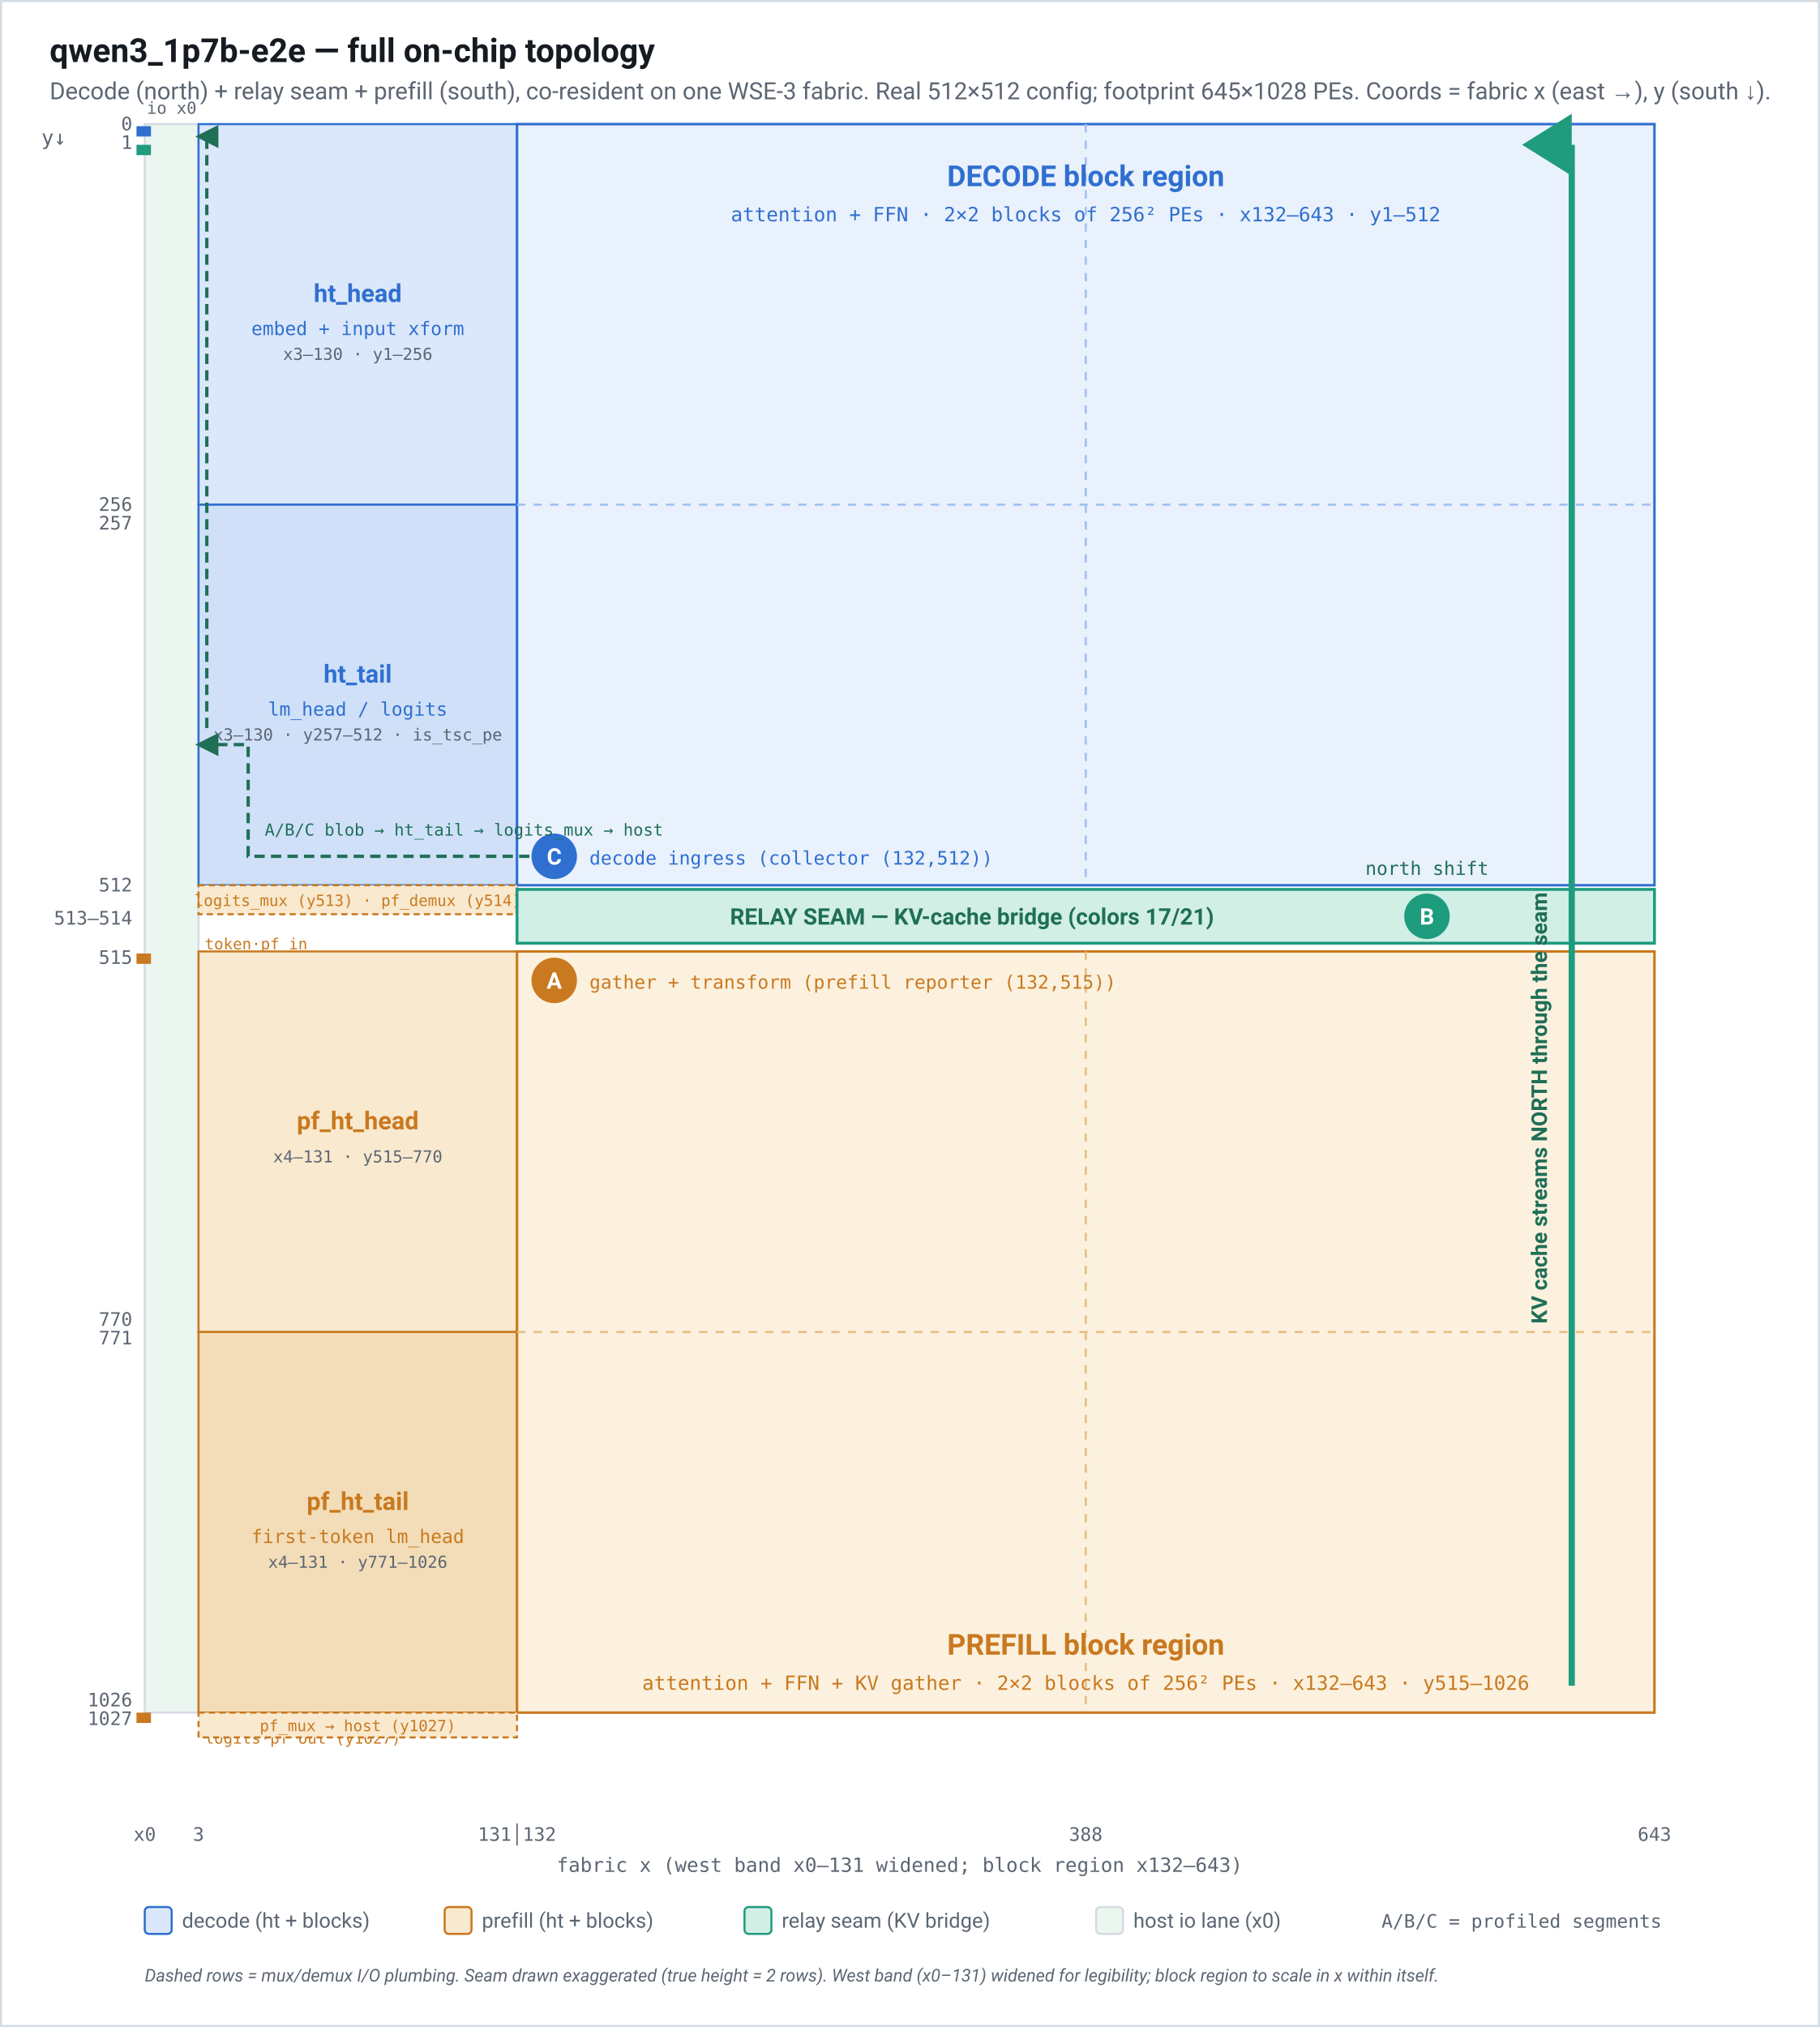
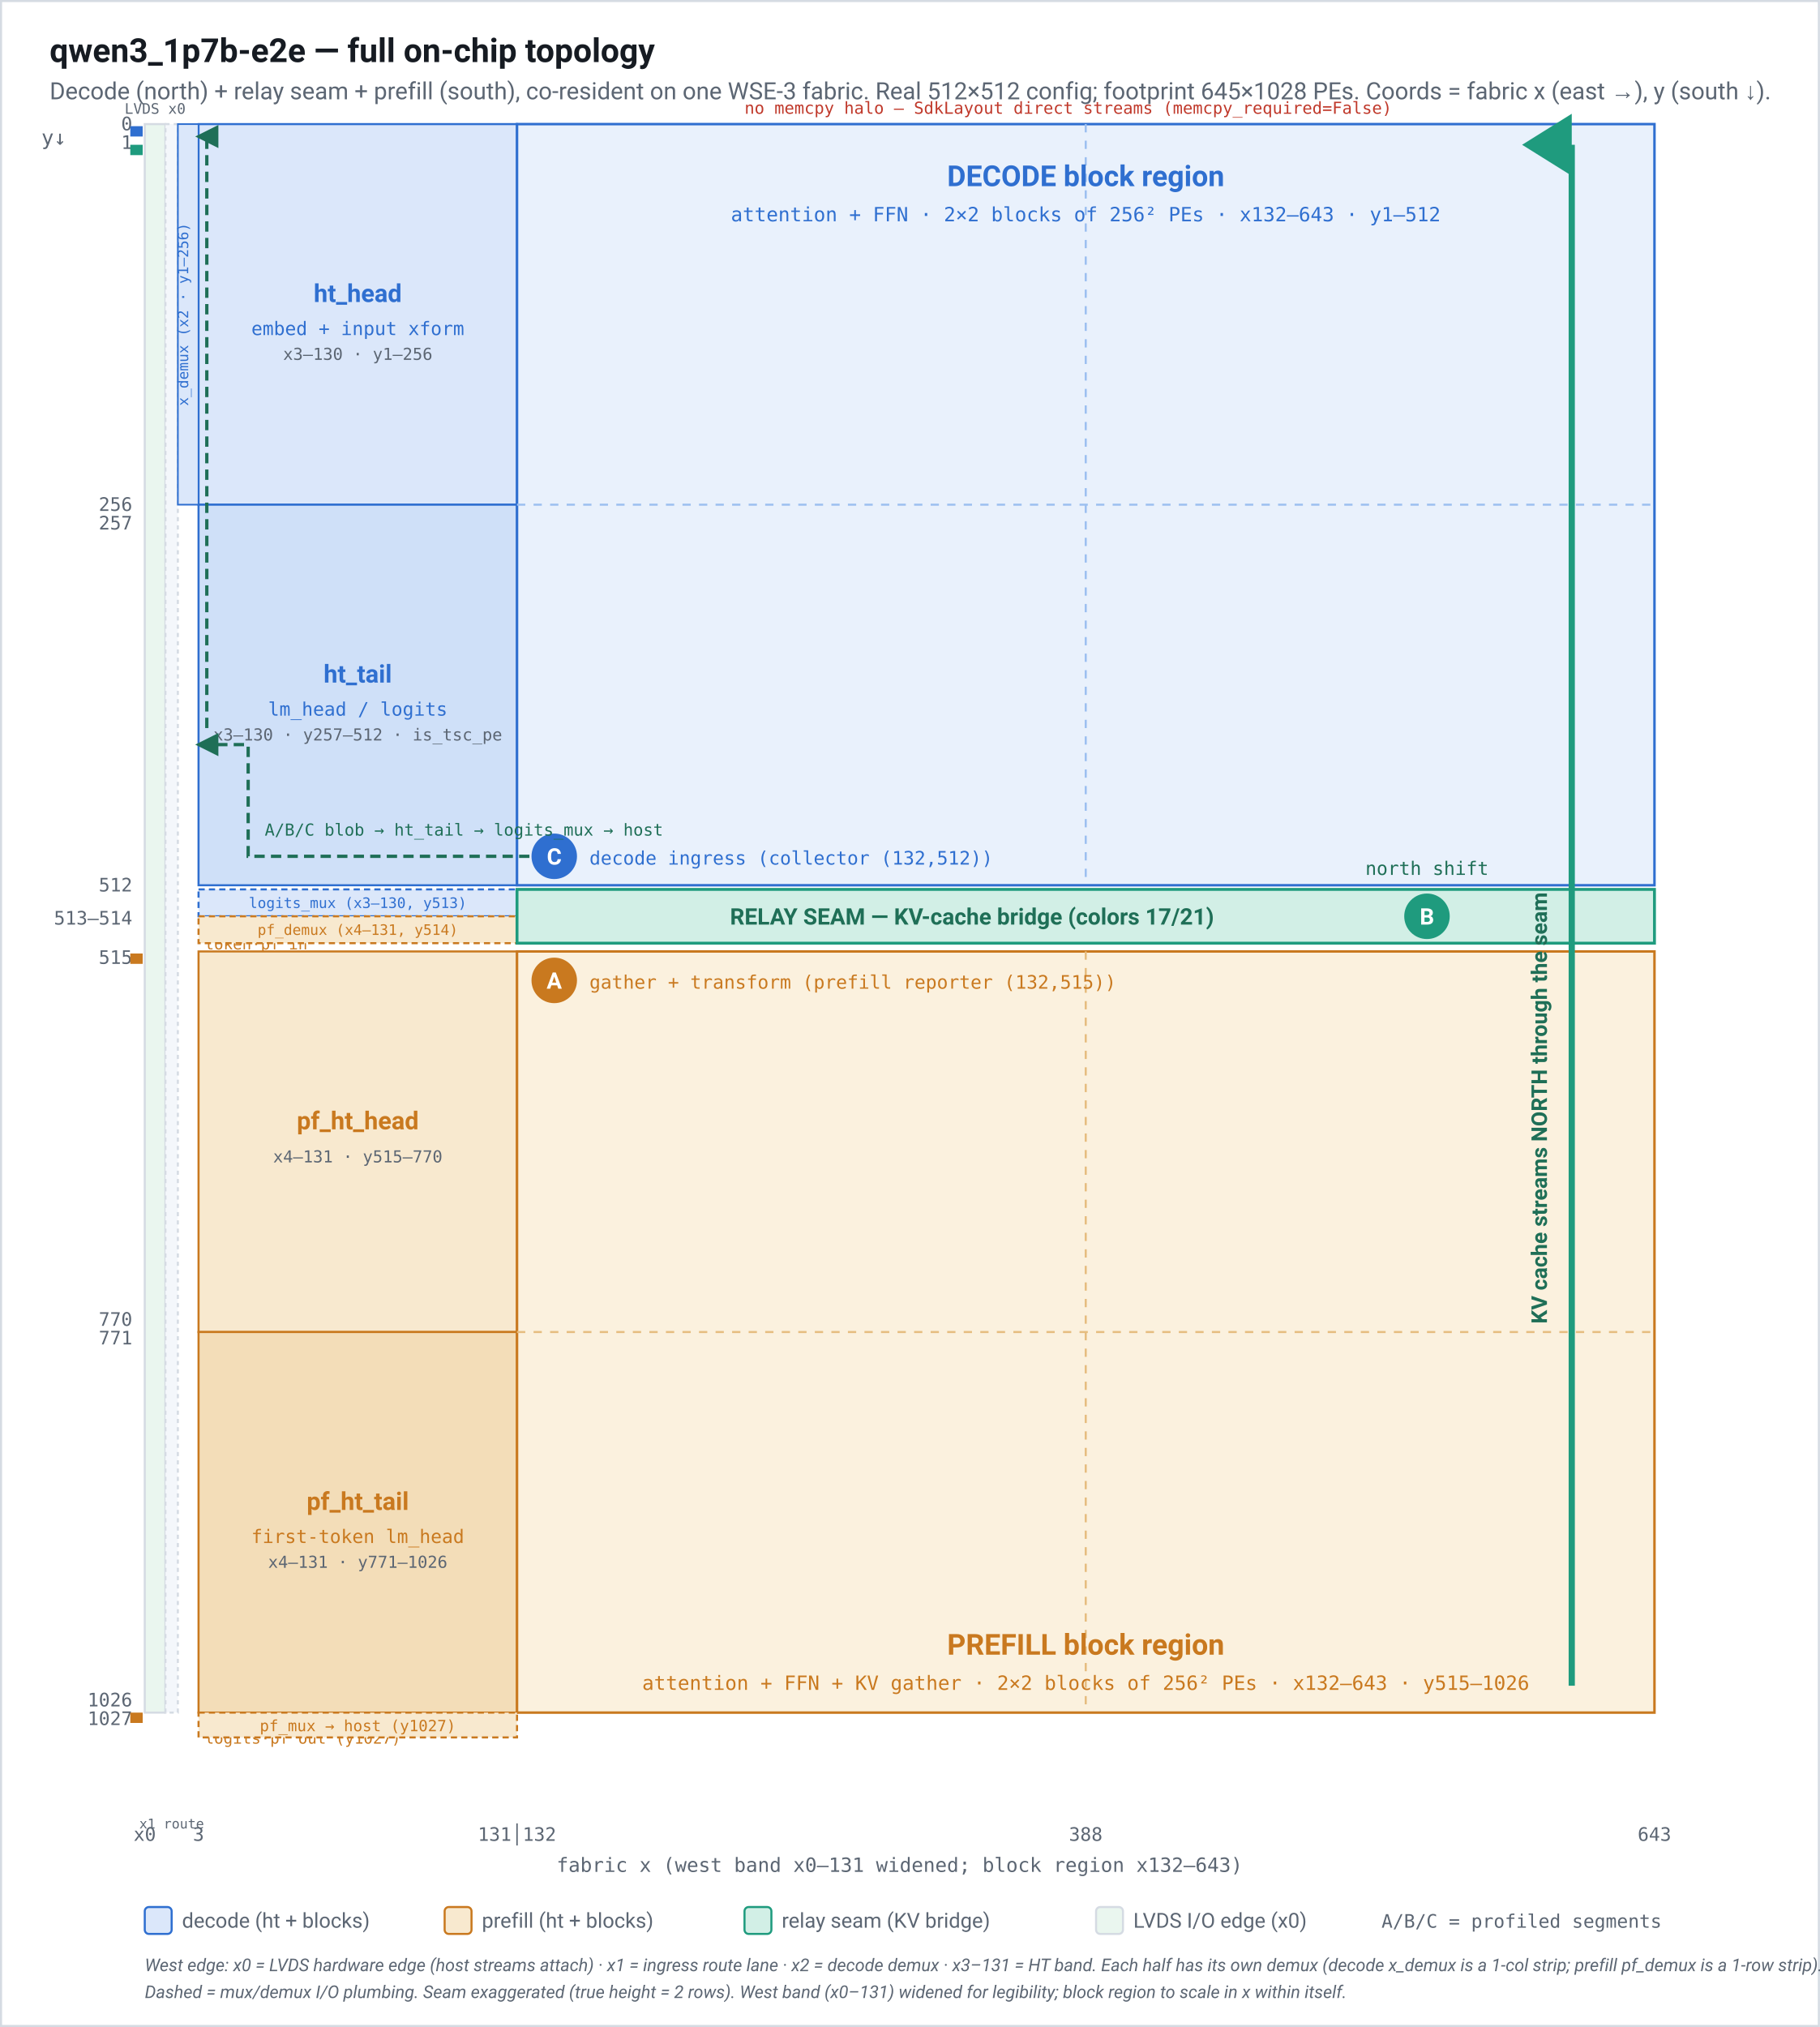
<svg xmlns="http://www.w3.org/2000/svg" viewBox="0 0 880 980" font-family="ui-sans-serif,system-ui,Segoe UI,Roboto,Arial,sans-serif">
  <defs>
    <marker id="kv" markerWidth="12" markerHeight="12" refX="6" refY="9" orient="auto">
      <path d="M1,9 L6,1 L11,9 Z" fill="#1f9b7e" />
    </marker>
    <marker id="ar" markerWidth="10" markerHeight="10" refX="7" refY="5" orient="auto">
      <path d="M1,1 L8,5 L1,9 Z" fill="#e0453f" />
    </marker>
    <marker id="hg" markerWidth="9" markerHeight="9" refX="7" refY="4.5" orient="auto">
      <path d="M1,1 L8,4.5 L1,8 Z" fill="#1f6f57" />
    </marker>
  </defs>
  <rect x="0" y="0" width="880" height="980" fill="#ffffff" />
  <rect x="0.5" y="0.5" width="879" height="979" fill="none" stroke="#d5dbe3" />
  <text x="24" y="30" font-size="16" font-weight="700" fill="#161b22">qwen3_1p7b-e2e — full on-chip topology</text>
  <text x="24" y="48" font-size="11.5" fill="#5c6673">Decode (north) + relay seam + prefill (south), co-resident on one WSE-3 fabric. Real 512×512 config; footprint 645×1028 PEs. Coords = fabric x (east →), y (south ↓).</text>
  <text x="20" y="70" font-size="10" fill="#5c6673" font-family="ui-monospace,Menlo,Consolas,monospace">y↓</text>
  <g font-family="ui-monospace,Menlo,Consolas,monospace" font-size="9" fill="#5c6673" text-anchor="end">
    <text x="64" y="63">0</text>
    <text x="64" y="72">1</text>
    <text x="64" y="247">256</text>
    <text x="64" y="256">257</text>
    <text x="64" y="431">512</text>
    <text x="64" y="447">513–514</text>
    <text x="64" y="466">515</text>
    <text x="64" y="641">770</text>
    <text x="64" y="650">771</text>
    <text x="64" y="825">1026</text>
    <text x="64" y="834">1027</text>
  </g>
  <g font-family="ui-monospace,Menlo,Consolas,monospace" font-size="9" fill="#5c6673" text-anchor="middle">
    <text x="70" y="890">x0</text>
    <text x="96" y="890">3</text>
    <text x="250" y="890">131│132</text>
    <text x="525" y="890">388</text>
    <text x="800" y="890">643</text>
    <text x="435" y="905" font-size="9.5">fabric x  (west band x0–131 widened; block region x132–643)</text>
  </g>
-   <rect x="70" y="60" width="26" height="768" fill="#eaf6ef" stroke="#d5dbe3" />
+   <rect x="70" y="60" width="10" height="768" fill="#eaf6ef" stroke="#d5dbe3" />
+   <rect x="80" y="60" width="6" height="768" fill="#f4f7fb" stroke="#d5dbe3" stroke-dasharray="2 2" />
  <g font-family="ui-monospace,Menlo,Consolas,monospace" font-size="7.5">
-     <rect x="66" y="61" width="7" height="5" fill="#2f6fd0" />
+     <rect x="63" y="61" width="6" height="5" fill="#2f6fd0" />
    <text x="99" y="66" fill="#2f6fd0">logits·dec out (y1)</text>
-     <rect x="66" y="70" width="7" height="5" fill="#1f9b7e" />
+     <rect x="63" y="70" width="6" height="5" fill="#1f9b7e" />
    <text x="99" y="75" fill="#1f6f57">host-X in (y0/18…)</text>
-     <rect x="66" y="461" width="7" height="5" fill="#c9791f" />
+     <rect x="63" y="461" width="6" height="5" fill="#c9791f" />
    <text x="99" y="459" fill="#c9791f">token·pf in</text>
-     <rect x="66" y="828" width="7" height="5" fill="#c9791f" />
+     <rect x="63" y="828" width="6" height="5" fill="#c9791f" />
    <text x="99" y="843" fill="#c9791f">logits·pf out (y1027)</text>
  </g>
-   <text x="83" y="55" font-size="8" fill="#5c6673" text-anchor="middle" font-family="ui-monospace,Menlo,Consolas,monospace">io x0</text>
+   <text x="75" y="55" font-size="7" fill="#5c6673" text-anchor="middle" font-family="ui-monospace,Menlo,Consolas,monospace">LVDS x0</text>
+   <text x="83" y="884" font-size="6.5" fill="#5c6673" text-anchor="middle" font-family="ui-monospace,Menlo,Consolas,monospace">x1 route</text>
+   <text x="360" y="55" font-size="8" fill="#c0392b" font-family="ui-monospace,Menlo,Consolas,monospace">no memcpy halo — SdkLayout direct streams (memcpy_required=False)</text>
  <rect x="96" y="60" width="154" height="184" fill="#dbe7fa" stroke="#2f6fd0" />
  <text x="173" y="146" text-anchor="middle" font-size="12" font-weight="650" fill="#2f6fd0">ht_head</text>
  <text x="173" y="162" text-anchor="middle" font-size="9" fill="#2f6fd0" font-family="ui-monospace,Menlo,Consolas,monospace">embed + input xform</text>
  <text x="173" y="174" text-anchor="middle" font-size="8" fill="#5c6673" font-family="ui-monospace,Menlo,Consolas,monospace">x3–130 · y1–256</text>
  <rect x="96" y="244" width="154" height="184" fill="#cfe0f8" stroke="#2f6fd0" />
  <text x="173" y="330" text-anchor="middle" font-size="12" font-weight="650" fill="#2f6fd0">ht_tail</text>
  <text x="173" y="346" text-anchor="middle" font-size="9" fill="#2f6fd0" font-family="ui-monospace,Menlo,Consolas,monospace">lm_head / logits</text>
  <text x="173" y="358" text-anchor="middle" font-size="8" fill="#5c6673" font-family="ui-monospace,Menlo,Consolas,monospace">x3–130 · y257–512 · is_tsc_pe</text>
  <rect x="250" y="60" width="550" height="368" fill="#e9f1fc" stroke="#2f6fd0" stroke-width="1.2" />
  <line x1="525" y1="60" x2="525" y2="428" stroke="#9dc0f0" stroke-dasharray="4 4" />
  <line x1="250" y1="244" x2="800" y2="244" stroke="#9dc0f0" stroke-dasharray="4 4" />
  <text x="525" y="90" text-anchor="middle" font-size="14" font-weight="700" fill="#2f6fd0">DECODE block region</text>
  <text x="525" y="107" text-anchor="middle" font-size="9.5" fill="#2f6fd0" font-family="ui-monospace,Menlo,Consolas,monospace">attention + FFN · 2×2 blocks of 256² PEs · x132–643 · y1–512</text>
-   <rect x="70" y="60" width="26" height="6" fill="none" />
-   <rect x="96" y="428" width="154" height="14" fill="#f8e9cf" stroke="#c9791f" stroke-dasharray="3 2" />
-   <text x="173" y="438" text-anchor="middle" font-size="7.5" fill="#c9791f" font-family="ui-monospace,Menlo,Consolas,monospace">logits_mux (y513) · pf_demux (y514)</text>
+   <rect x="86" y="60" width="10" height="184" fill="#dbe7fa" stroke="#2f6fd0" stroke-width="0.8" />
+   <text x="91" y="152" text-anchor="middle" font-size="7" fill="#2f6fd0" transform="rotate(-90 91 152)" font-family="ui-monospace,Menlo,Consolas,monospace">x_demux (x2 · y1–256)</text>
+   <rect x="96" y="430" width="154" height="13" fill="#dbe7fa" stroke="#2f6fd0" stroke-dasharray="3 2" />
+   <text x="173" y="439" text-anchor="middle" font-size="7" fill="#2f6fd0" font-family="ui-monospace,Menlo,Consolas,monospace">logits_mux (x3–130, y513)</text>
+   <rect x="96" y="443" width="154" height="13" fill="#f8e9cf" stroke="#c9791f" stroke-dasharray="3 2" />
+   <text x="173" y="452" text-anchor="middle" font-size="7" fill="#c9791f" font-family="ui-monospace,Menlo,Consolas,monospace">pf_demux (x4–131, y514)</text>
  <rect x="250" y="430" width="550" height="26" fill="#d2efe6" stroke="#1f9b7e" stroke-width="1.4" />
  <text x="470" y="447" text-anchor="middle" font-size="11" font-weight="700" fill="#1f6f57">RELAY SEAM — KV-cache bridge (colors 17/21)</text>
  <rect x="96" y="460" width="154" height="184" fill="#f8e9cf" stroke="#c9791f" />
  <text x="173" y="546" text-anchor="middle" font-size="12" font-weight="650" fill="#c9791f">pf_ht_head</text>
  <text x="173" y="562" text-anchor="middle" font-size="8" fill="#5c6673" font-family="ui-monospace,Menlo,Consolas,monospace">x4–131 · y515–770</text>
  <rect x="96" y="644" width="154" height="184" fill="#f3ddb8" stroke="#c9791f" />
  <text x="173" y="730" text-anchor="middle" font-size="12" font-weight="650" fill="#c9791f">pf_ht_tail</text>
  <text x="173" y="746" text-anchor="middle" font-size="9" fill="#c9791f" font-family="ui-monospace,Menlo,Consolas,monospace">first-token lm_head</text>
  <text x="173" y="758" text-anchor="middle" font-size="8" fill="#5c6673" font-family="ui-monospace,Menlo,Consolas,monospace">x4–131 · y771–1026</text>
  <rect x="250" y="460" width="550" height="368" fill="#fbf1de" stroke="#c9791f" stroke-width="1.2" />
  <line x1="525" y1="460" x2="525" y2="828" stroke="#e6bd80" stroke-dasharray="4 4" />
  <line x1="250" y1="644" x2="800" y2="644" stroke="#e6bd80" stroke-dasharray="4 4" />
  <text x="525" y="800" text-anchor="middle" font-size="14" font-weight="700" fill="#c9791f">PREFILL block region</text>
  <text x="525" y="817" text-anchor="middle" font-size="9.5" fill="#c9791f" font-family="ui-monospace,Menlo,Consolas,monospace">attention + FFN + KV gather · 2×2 blocks of 256² PEs · x132–643 · y515–1026</text>
  <rect x="96" y="828" width="154" height="12" fill="#f8e9cf" stroke="#c9791f" stroke-dasharray="3 2" />
  <text x="173" y="837" text-anchor="middle" font-size="7.5" fill="#c9791f" font-family="ui-monospace,Menlo,Consolas,monospace">pf_mux → host (y1027)</text>
  <line x1="760" y1="815" x2="760" y2="70" stroke="#1f9b7e" stroke-width="3" marker-end="url(#kv)" />
  <text x="748" y="640" font-size="10.5" font-weight="700" fill="#1f6f57" transform="rotate(-90 748 640)">KV cache streams NORTH through the seam</text>
  <circle cx="268" cy="474" r="11" fill="#c9791f" />
  <text x="268" y="478" text-anchor="middle" font-size="11" font-weight="700" fill="#fff">A</text>
  <text x="285" y="478" font-size="9" fill="#c9791f" font-family="ui-monospace,Menlo,Consolas,monospace">gather + transform (prefill reporter (132,515))</text>
  <circle cx="690" cy="443" r="11" fill="#1f9b7e" />
  <text x="690" y="447" text-anchor="middle" font-size="11" font-weight="700" fill="#fff">B</text>
  <text x="690" y="423" font-size="9" fill="#1f6f57" text-anchor="middle" font-family="ui-monospace,Menlo,Consolas,monospace">north shift</text>
  <circle cx="268" cy="414" r="11" fill="#2f6fd0" />
  <text x="268" y="418" text-anchor="middle" font-size="11" font-weight="700" fill="#fff">C</text>
  <text x="285" y="418" font-size="9" fill="#2f6fd0" font-family="ui-monospace,Menlo,Consolas,monospace">decode ingress (collector (132,512))</text>
  <path d="M256,414 L120,414 L120,360 L96,360" fill="none" stroke="#1f6f57" stroke-width="1.6" stroke-dasharray="5 3" marker-end="url(#hg)" />
  <path d="M100,352 L100,66 L96,66" fill="none" stroke="#1f6f57" stroke-width="1.6" stroke-dasharray="5 3" marker-end="url(#hg)" />
  <text x="128" y="404" font-size="8" fill="#1f6f57" font-family="ui-monospace,Menlo,Consolas,monospace">A/B/C blob → ht_tail → logits_mux → host</text>
  <g font-size="10" fill="#5c6673">
    <rect x="70" y="922" width="13" height="13" rx="2" fill="#dbe7fa" stroke="#2f6fd0" />
    <text x="88" y="932">decode (ht + blocks)</text>
    <rect x="215" y="922" width="13" height="13" rx="2" fill="#f8e9cf" stroke="#c9791f" />
    <text x="233" y="932">prefill (ht + blocks)</text>
    <rect x="360" y="922" width="13" height="13" rx="2" fill="#d2efe6" stroke="#1f9b7e" />
    <text x="378" y="932">relay seam (KV bridge)</text>
    <rect x="530" y="922" width="13" height="13" rx="2" fill="#eaf6ef" stroke="#d5dbe3" />
-     <text x="548" y="932">host io lane (x0)</text>
+     <text x="548" y="932">LVDS I/O edge (x0)</text>
    <text x="668" y="932" font-family="ui-monospace,Menlo,Consolas,monospace" font-size="9">A/B/C = profiled segments</text>
  </g>
-   <text x="70" y="958" font-size="8.5" fill="#5c6673" font-style="italic">Dashed rows = mux/demux I/O plumbing. Seam drawn exaggerated (true height = 2 rows). West band (x0–131) widened for legibility; block region to scale in x within itself.</text>
+   <text x="70" y="953" font-size="8.5" fill="#5c6673" font-style="italic">West edge: x0 = LVDS hardware edge (host streams attach) · x1 = ingress route lane · x2 = decode demux · x3–131 = HT band. Each half has its own demux (decode x_demux is a 1-col strip; prefill pf_demux is a 1-row strip).</text>
+   <text x="70" y="966" font-size="8.5" fill="#5c6673" font-style="italic">Dashed = mux/demux I/O plumbing. Seam exaggerated (true height = 2 rows). West band (x0–131) widened for legibility; block region to scale in x within itself.</text>
</svg>
